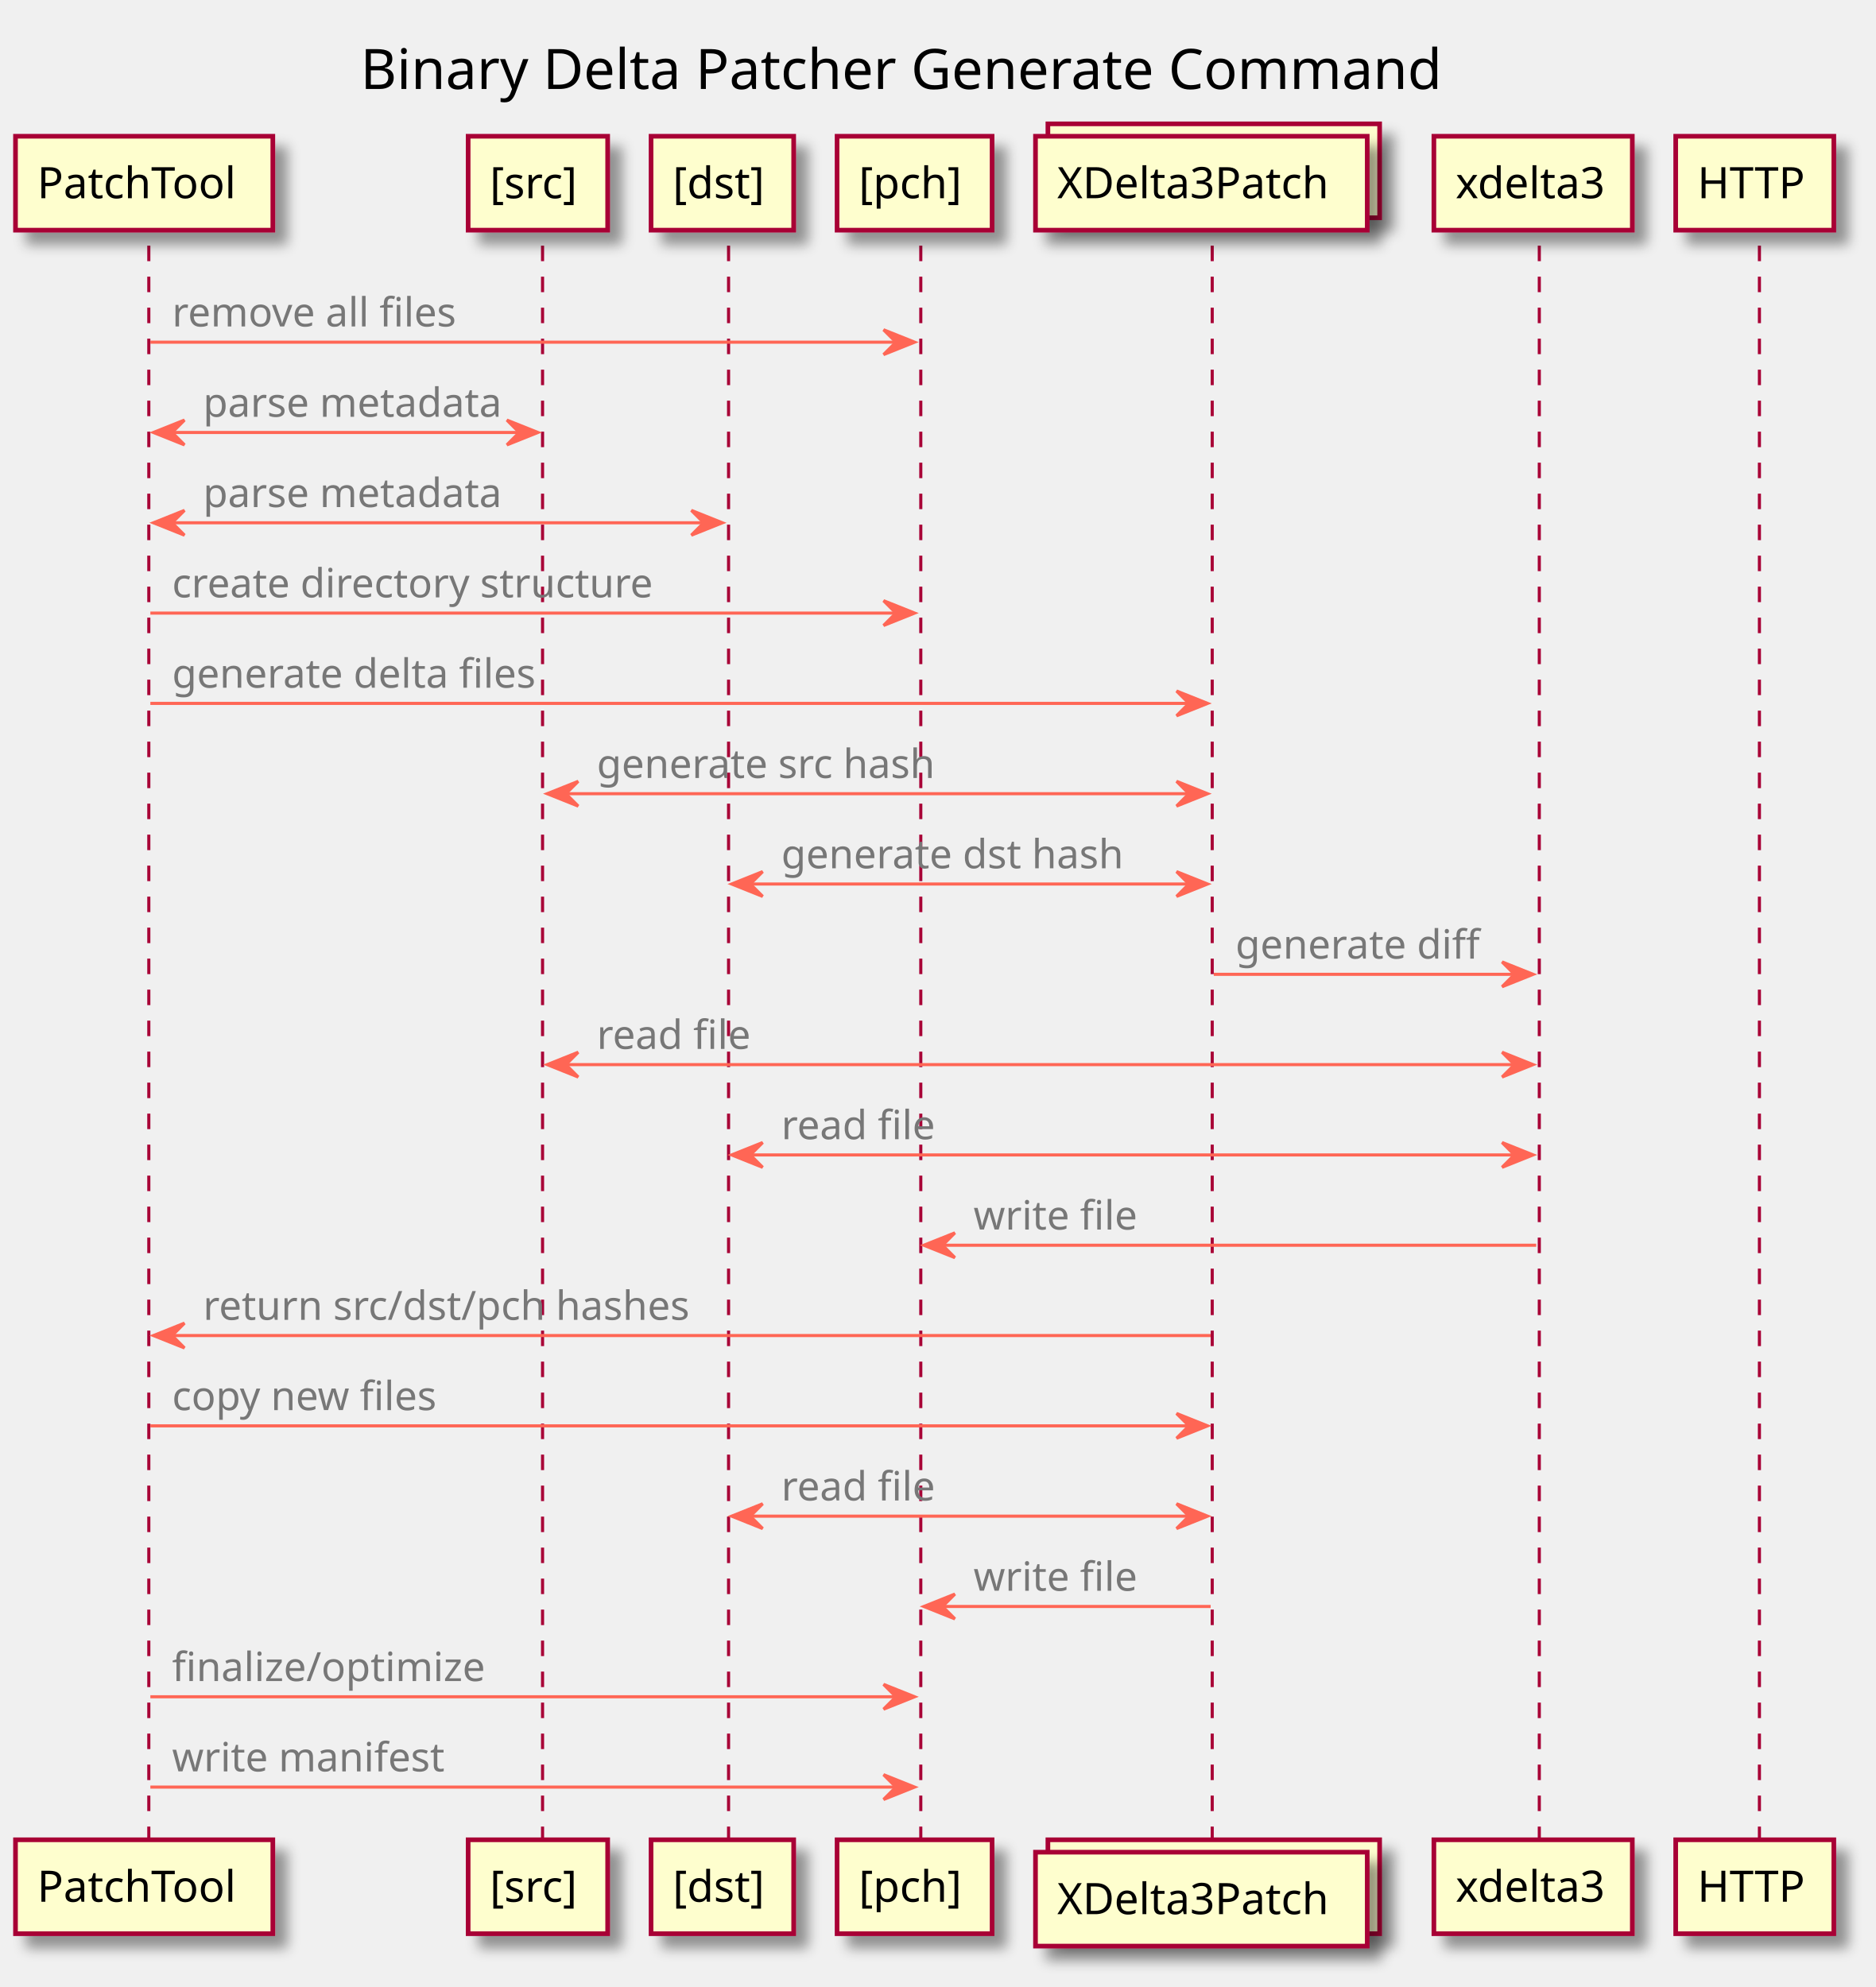
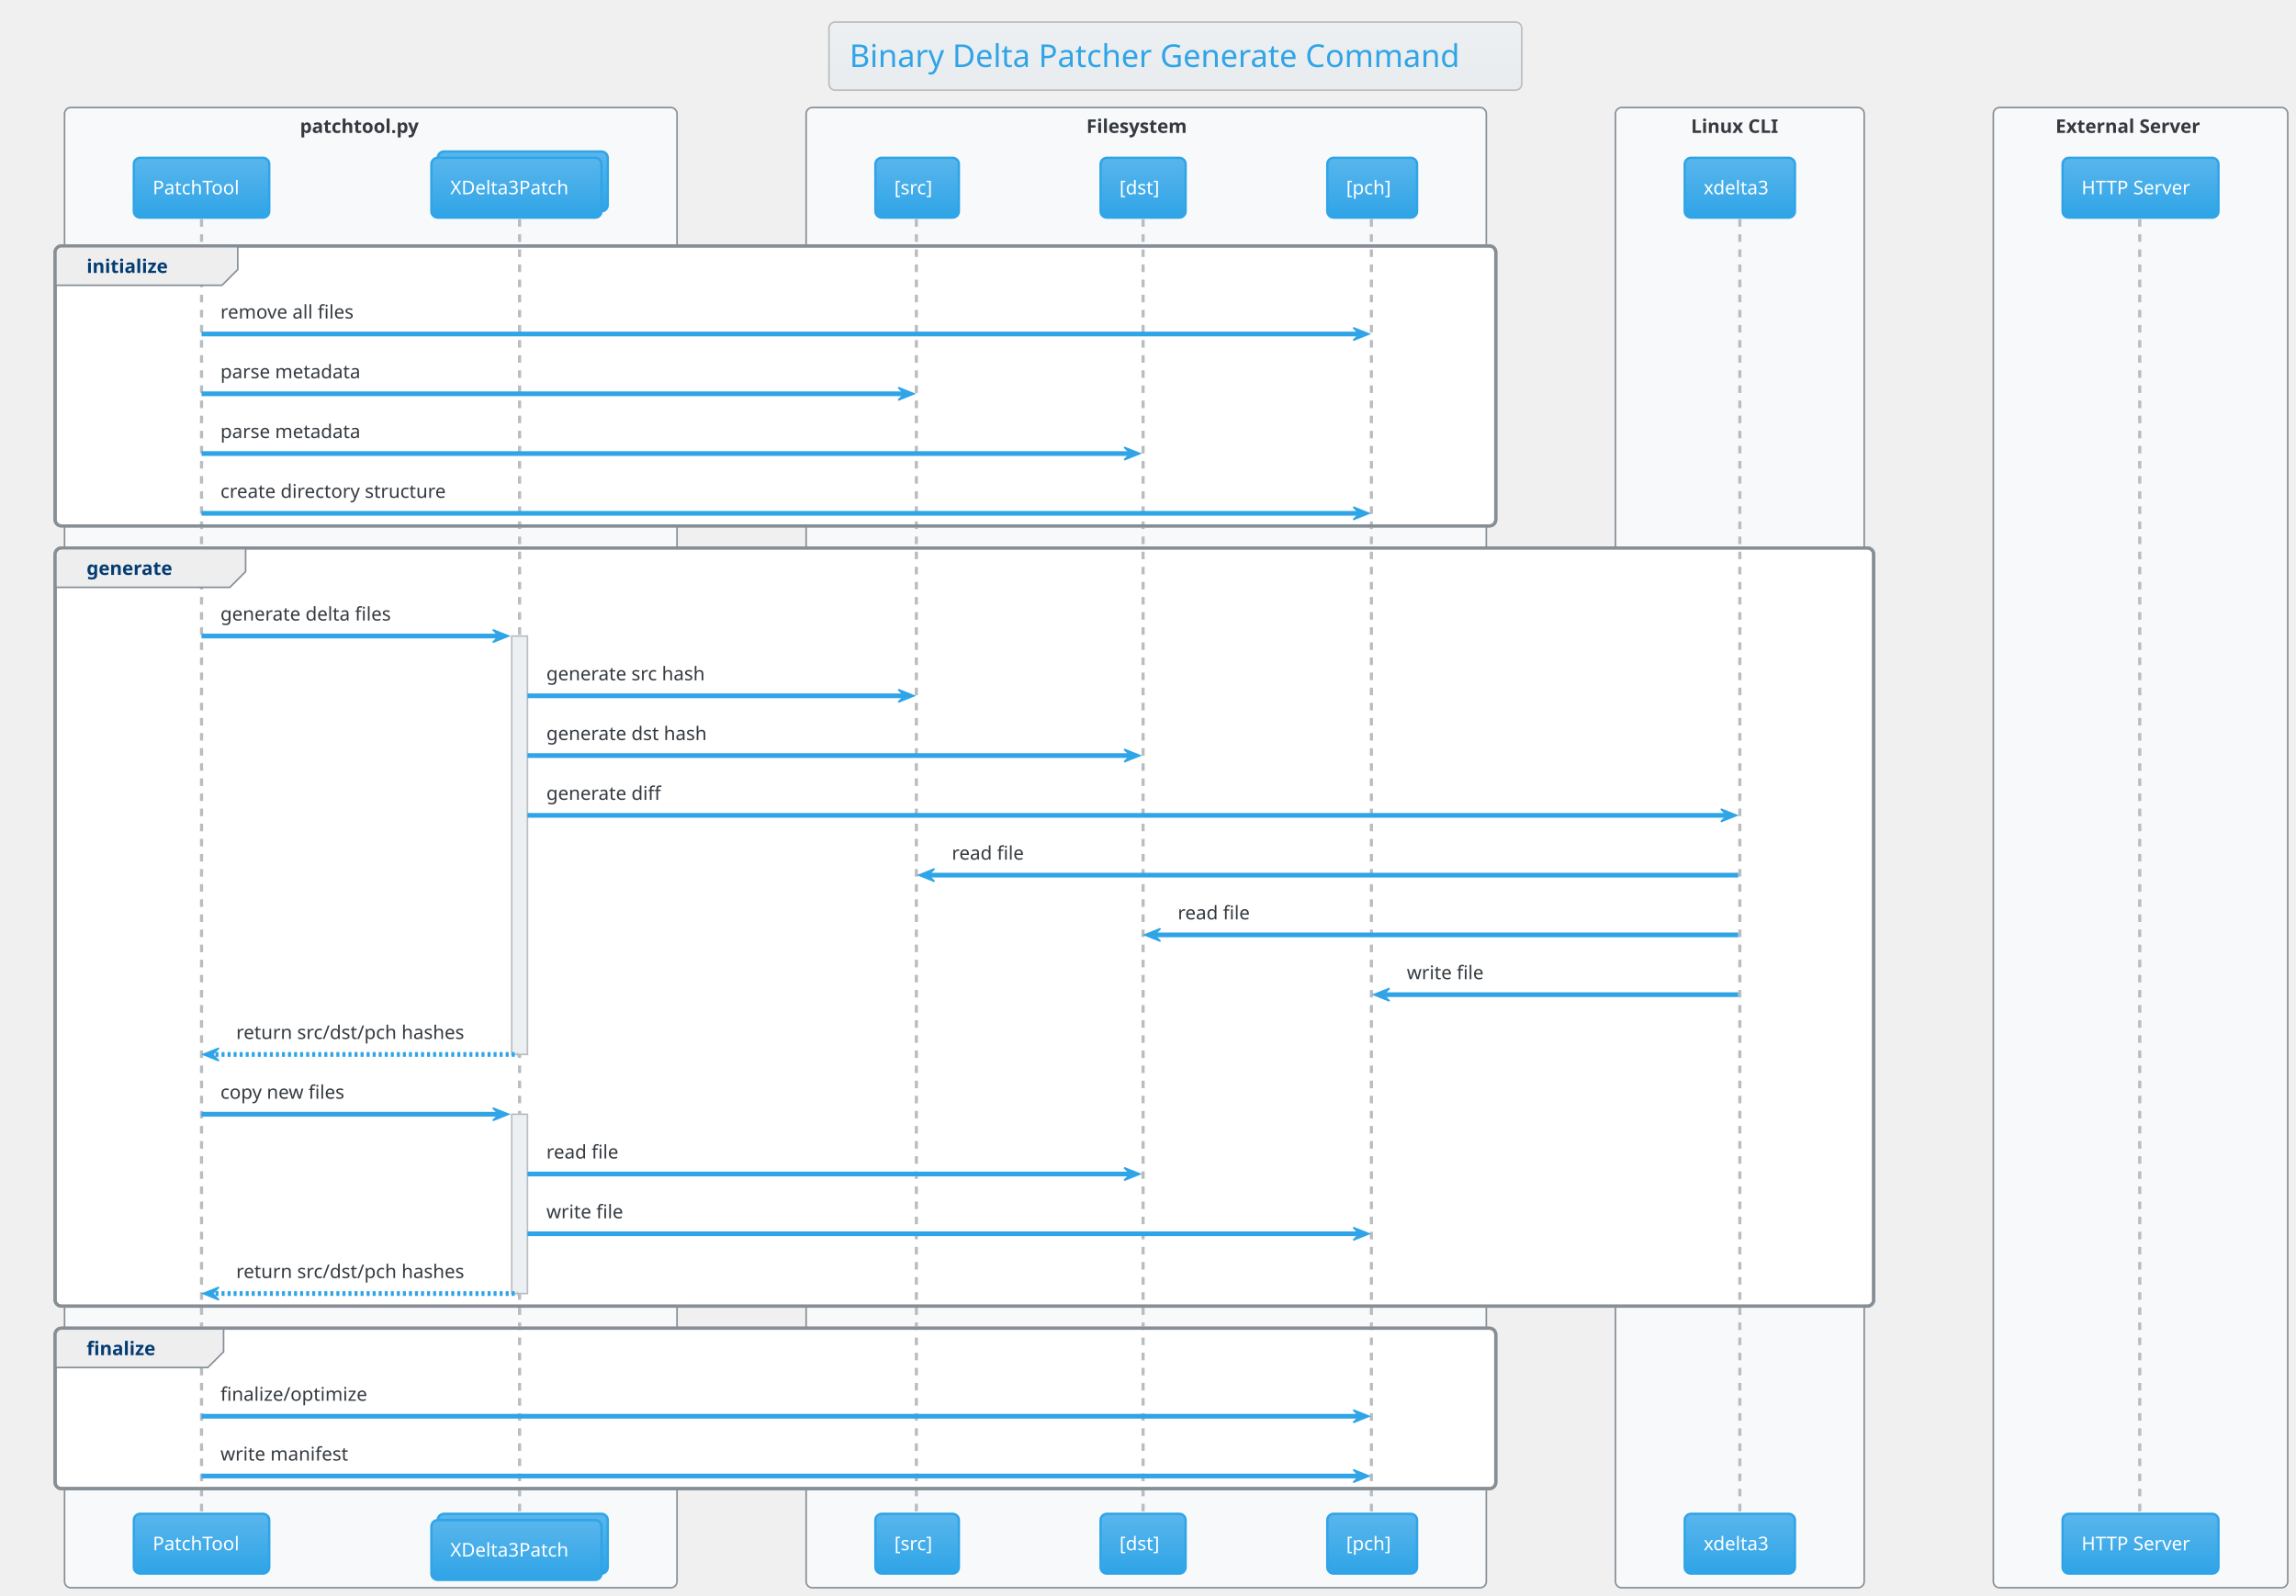
- <svg xmlns="http://www.w3.org/2000/svg" contentScriptType="application/ecmascript" contentStyleType="text/css" height="641px" preserveAspectRatio="none" style="width:605px;height:641px;" version="1.1" viewBox="0 0 605 641" width="605px" zoomAndPan="magnify">
+ <svg xmlns="http://www.w3.org/2000/svg" contentScriptType="application/ecmascript" contentStyleType="text/css" height="1056.25px" preserveAspectRatio="none" style="width:1519px;height:1056px;background:#00000000;" version="1.1" viewBox="0 0 1519 1056" width="1519.792px" zoomAndPan="magnify">
  <defs>
-     <filter height="300%" id="f1o87j2fsln2j2" width="300%" x="-1" y="-1">
-       <feGaussianBlur result="blurOut" stdDeviation="2.0" />
-       <feColorMatrix in="blurOut" result="blurOut2" type="matrix" values="0 0 0 0 0 0 0 0 0 0 0 0 0 0 0 0 0 0 .4 0" />
-       <feOffset dx="4.0" dy="4.0" in="blurOut2" result="blurOut3" />
-       <feBlend in="SourceGraphic" in2="blurOut3" mode="normal" />
-     </filter>
+     <linearGradient id="gvpuk2rxo9cx20" x1="50%" x2="50%" y1="0%" y2="100%">
+       <stop offset="0%" stop-color="#EDF0F2" />
+       <stop offset="100%" stop-color="#E9ECEF" />
+     </linearGradient>
+     <linearGradient id="gvpuk2rxo9cx21" x1="50%" x2="50%" y1="0%" y2="100%">
+       <stop offset="0%" stop-color="#59B6EC" />
+       <stop offset="100%" stop-color="#2FA4E7" />
+     </linearGradient>
  </defs>
  <g>
-     <text fill="#000000" font-family="sans-serif" font-size="18" lengthAdjust="spacingAndGlyphs" textLength="368" x="116.25" y="28.708">Binary Delta Patcher Generate Command</text>
-     <line style="stroke:#A80036;stroke-width:1.0;stroke-dasharray:5.0,5.0;" x1="48" x2="48" y1="79.25" y2="594.508" />
-     <line style="stroke:#A80036;stroke-width:1.0;stroke-dasharray:5.0,5.0;" x1="175" x2="175" y1="79.25" y2="594.508" />
-     <line style="stroke:#A80036;stroke-width:1.0;stroke-dasharray:5.0,5.0;" x1="235" x2="235" y1="79.25" y2="594.508" />
-     <line style="stroke:#A80036;stroke-width:1.0;stroke-dasharray:5.0,5.0;" x1="297" x2="297" y1="79.25" y2="594.508" />
-     <line style="stroke:#A80036;stroke-width:1.0;stroke-dasharray:5.0,5.0;" x1="391" x2="391" y1="79.25" y2="594.508" />
-     <line style="stroke:#A80036;stroke-width:1.0;stroke-dasharray:5.0,5.0;" x1="496.5" x2="496.5" y1="79.25" y2="594.508" />
-     <line style="stroke:#A80036;stroke-width:1.0;stroke-dasharray:5.0,5.0;" x1="567.5" x2="567.5" y1="79.25" y2="594.508" />
-     <rect fill="#FEFECE" filter="url(#f1o87j2fsln2j2)" height="30.297" style="stroke:#A80036;stroke-width:1.5;" width="83" x="5" y="43.953" />
-     <text fill="#000000" font-family="sans-serif" font-size="14" lengthAdjust="spacingAndGlyphs" textLength="69" x="12" y="63.948">PatchTool</text>
-     <rect fill="#FEFECE" filter="url(#f1o87j2fsln2j2)" height="30.297" style="stroke:#A80036;stroke-width:1.5;" width="83" x="5" y="593.508" />
-     <text fill="#000000" font-family="sans-serif" font-size="14" lengthAdjust="spacingAndGlyphs" textLength="69" x="12" y="613.503">PatchTool</text>
-     <rect fill="#FEFECE" filter="url(#f1o87j2fsln2j2)" height="30.297" style="stroke:#A80036;stroke-width:1.5;" width="45" x="151" y="43.953" />
-     <text fill="#000000" font-family="sans-serif" font-size="14" lengthAdjust="spacingAndGlyphs" textLength="31" x="158" y="63.948">[src]</text>
-     <rect fill="#FEFECE" filter="url(#f1o87j2fsln2j2)" height="30.297" style="stroke:#A80036;stroke-width:1.5;" width="45" x="151" y="593.508" />
-     <text fill="#000000" font-family="sans-serif" font-size="14" lengthAdjust="spacingAndGlyphs" textLength="31" x="158" y="613.503">[src]</text>
-     <rect fill="#FEFECE" filter="url(#f1o87j2fsln2j2)" height="30.297" style="stroke:#A80036;stroke-width:1.5;" width="46" x="210" y="43.953" />
-     <text fill="#000000" font-family="sans-serif" font-size="14" lengthAdjust="spacingAndGlyphs" textLength="32" x="217" y="63.948">[dst]</text>
-     <rect fill="#FEFECE" filter="url(#f1o87j2fsln2j2)" height="30.297" style="stroke:#A80036;stroke-width:1.5;" width="46" x="210" y="593.508" />
-     <text fill="#000000" font-family="sans-serif" font-size="14" lengthAdjust="spacingAndGlyphs" textLength="32" x="217" y="613.503">[dst]</text>
-     <rect fill="#FEFECE" filter="url(#f1o87j2fsln2j2)" height="30.297" style="stroke:#A80036;stroke-width:1.5;" width="50" x="270" y="43.953" />
-     <text fill="#000000" font-family="sans-serif" font-size="14" lengthAdjust="spacingAndGlyphs" textLength="36" x="277" y="63.948">[pch]</text>
-     <rect fill="#FEFECE" filter="url(#f1o87j2fsln2j2)" height="30.297" style="stroke:#A80036;stroke-width:1.5;" width="50" x="270" y="593.508" />
-     <text fill="#000000" font-family="sans-serif" font-size="14" lengthAdjust="spacingAndGlyphs" textLength="36" x="277" y="613.503">[pch]</text>
-     <rect fill="#FEFECE" filter="url(#f1o87j2fsln2j2)" height="30.297" style="stroke:#A80036;stroke-width:1.5;" width="107" x="338" y="39.953" />
-     <rect fill="#FEFECE" filter="url(#f1o87j2fsln2j2)" height="30.297" style="stroke:#A80036;stroke-width:1.5;" width="107" x="334" y="43.953" />
-     <text fill="#000000" font-family="sans-serif" font-size="14" lengthAdjust="spacingAndGlyphs" textLength="93" x="341" y="63.948">XDelta3Patch</text>
-     <rect fill="#FEFECE" filter="url(#f1o87j2fsln2j2)" height="30.297" style="stroke:#A80036;stroke-width:1.5;" width="107" x="338" y="593.508" />
-     <rect fill="#FEFECE" filter="url(#f1o87j2fsln2j2)" height="30.297" style="stroke:#A80036;stroke-width:1.5;" width="107" x="334" y="597.508" />
-     <text fill="#000000" font-family="sans-serif" font-size="14" lengthAdjust="spacingAndGlyphs" textLength="93" x="341" y="617.503">XDelta3Patch</text>
-     <rect fill="#FEFECE" filter="url(#f1o87j2fsln2j2)" height="30.297" style="stroke:#A80036;stroke-width:1.5;" width="64" x="462.5" y="43.953" />
-     <text fill="#000000" font-family="sans-serif" font-size="14" lengthAdjust="spacingAndGlyphs" textLength="50" x="469.5" y="63.948">xdelta3</text>
-     <rect fill="#FEFECE" filter="url(#f1o87j2fsln2j2)" height="30.297" style="stroke:#A80036;stroke-width:1.5;" width="64" x="462.5" y="593.508" />
-     <text fill="#000000" font-family="sans-serif" font-size="14" lengthAdjust="spacingAndGlyphs" textLength="50" x="469.5" y="613.503">xdelta3</text>
-     <rect fill="#FEFECE" filter="url(#f1o87j2fsln2j2)" height="30.297" style="stroke:#A80036;stroke-width:1.5;" width="51" x="540.5" y="43.953" />
-     <text fill="#000000" font-family="sans-serif" font-size="14" lengthAdjust="spacingAndGlyphs" textLength="37" x="547.5" y="63.948">HTTP</text>
-     <rect fill="#FEFECE" filter="url(#f1o87j2fsln2j2)" height="30.297" style="stroke:#A80036;stroke-width:1.5;" width="51" x="540.5" y="593.508" />
-     <text fill="#000000" font-family="sans-serif" font-size="14" lengthAdjust="spacingAndGlyphs" textLength="37" x="547.5" y="613.503">HTTP</text>
-     <polygon fill="#FF6655" points="285,106.383,295,110.383,285,114.383,289,110.383" style="stroke:#FF6655;stroke-width:1.0;" />
-     <line style="stroke:#FF6655;stroke-width:1.0;" x1="48.5" x2="291" y1="110.383" y2="110.383" />
-     <text fill="#777777" font-family="Impact" font-size="13" lengthAdjust="spacingAndGlyphs" textLength="96" x="55.5" y="105.317">remove all files</text>
-     <polygon fill="#FF6655" points="59.5,135.516,49.5,139.516,59.5,143.516,55.5,139.516" style="stroke:#FF6655;stroke-width:1.0;" />
-     <polygon fill="#FF6655" points="163.5,135.516,173.5,139.516,163.5,143.516,167.5,139.516" style="stroke:#FF6655;stroke-width:1.0;" />
-     <line style="stroke:#FF6655;stroke-width:1.0;" x1="53.5" x2="169.5" y1="139.516" y2="139.516" />
-     <text fill="#777777" font-family="Impact" font-size="13" lengthAdjust="spacingAndGlyphs" textLength="103" x="65.5" y="134.45">parse metadata</text>
-     <polygon fill="#FF6655" points="59.5,164.648,49.5,168.648,59.5,172.648,55.5,168.648" style="stroke:#FF6655;stroke-width:1.0;" />
-     <polygon fill="#FF6655" points="223,164.648,233,168.648,223,172.648,227,168.648" style="stroke:#FF6655;stroke-width:1.0;" />
-     <line style="stroke:#FF6655;stroke-width:1.0;" x1="53.5" x2="229" y1="168.648" y2="168.648" />
-     <text fill="#777777" font-family="Impact" font-size="13" lengthAdjust="spacingAndGlyphs" textLength="103" x="65.5" y="163.583">parse metadata</text>
-     <polygon fill="#FF6655" points="285,193.781,295,197.781,285,201.781,289,197.781" style="stroke:#FF6655;stroke-width:1.0;" />
-     <line style="stroke:#FF6655;stroke-width:1.0;" x1="48.5" x2="291" y1="197.781" y2="197.781" />
-     <text fill="#777777" font-family="Impact" font-size="13" lengthAdjust="spacingAndGlyphs" textLength="163" x="55.5" y="192.715">create directory structure</text>
-     <polygon fill="#FF6655" points="379.5,222.914,389.5,226.914,379.5,230.914,383.5,226.914" style="stroke:#FF6655;stroke-width:1.0;" />
-     <line style="stroke:#FF6655;stroke-width:1.0;" x1="48.5" x2="385.5" y1="226.914" y2="226.914" />
-     <text fill="#777777" font-family="Impact" font-size="13" lengthAdjust="spacingAndGlyphs" textLength="123" x="55.5" y="221.848">generate delta files</text>
-     <polygon fill="#FF6655" points="186.5,252.047,176.5,256.047,186.5,260.047,182.5,256.047" style="stroke:#FF6655;stroke-width:1.0;" />
-     <polygon fill="#FF6655" points="379.5,252.047,389.5,256.047,379.5,260.047,383.5,256.047" style="stroke:#FF6655;stroke-width:1.0;" />
-     <line style="stroke:#FF6655;stroke-width:1.0;" x1="180.5" x2="385.5" y1="256.047" y2="256.047" />
-     <text fill="#777777" font-family="Impact" font-size="13" lengthAdjust="spacingAndGlyphs" textLength="116" x="192.5" y="250.981">generate src hash</text>
-     <polygon fill="#FF6655" points="246,281.18,236,285.18,246,289.18,242,285.18" style="stroke:#FF6655;stroke-width:1.0;" />
-     <polygon fill="#FF6655" points="379.5,281.18,389.5,285.18,379.5,289.18,383.5,285.18" style="stroke:#FF6655;stroke-width:1.0;" />
-     <line style="stroke:#FF6655;stroke-width:1.0;" x1="240" x2="385.5" y1="285.18" y2="285.18" />
-     <text fill="#777777" font-family="Impact" font-size="13" lengthAdjust="spacingAndGlyphs" textLength="117" x="252" y="280.114">generate dst hash</text>
-     <polygon fill="#FF6655" points="484.5,310.312,494.5,314.312,484.5,318.312,488.5,314.312" style="stroke:#FF6655;stroke-width:1.0;" />
-     <line style="stroke:#FF6655;stroke-width:1.0;" x1="391.5" x2="490.5" y1="314.312" y2="314.312" />
-     <text fill="#777777" font-family="Impact" font-size="13" lengthAdjust="spacingAndGlyphs" textLength="81" x="398.5" y="309.247">generate diff</text>
-     <polygon fill="#FF6655" points="186.5,339.445,176.5,343.445,186.5,347.445,182.5,343.445" style="stroke:#FF6655;stroke-width:1.0;" />
-     <polygon fill="#FF6655" points="484.5,339.445,494.5,343.445,484.5,347.445,488.5,343.445" style="stroke:#FF6655;stroke-width:1.0;" />
-     <line style="stroke:#FF6655;stroke-width:1.0;" x1="180.5" x2="490.5" y1="343.445" y2="343.445" />
-     <text fill="#777777" font-family="Impact" font-size="13" lengthAdjust="spacingAndGlyphs" textLength="51" x="192.5" y="338.379">read file</text>
-     <polygon fill="#FF6655" points="246,368.578,236,372.578,246,376.578,242,372.578" style="stroke:#FF6655;stroke-width:1.0;" />
-     <polygon fill="#FF6655" points="484.5,368.578,494.5,372.578,484.5,376.578,488.5,372.578" style="stroke:#FF6655;stroke-width:1.0;" />
-     <line style="stroke:#FF6655;stroke-width:1.0;" x1="240" x2="490.5" y1="372.578" y2="372.578" />
-     <text fill="#777777" font-family="Impact" font-size="13" lengthAdjust="spacingAndGlyphs" textLength="51" x="252" y="367.512">read file</text>
-     <polygon fill="#FF6655" points="308,397.711,298,401.711,308,405.711,304,401.711" style="stroke:#FF6655;stroke-width:1.0;" />
-     <line style="stroke:#FF6655;stroke-width:1.0;" x1="302" x2="495.5" y1="401.711" y2="401.711" />
-     <text fill="#777777" font-family="Impact" font-size="13" lengthAdjust="spacingAndGlyphs" textLength="52" x="314" y="396.645">write file</text>
-     <polygon fill="#FF6655" points="59.5,426.844,49.5,430.844,59.5,434.844,55.5,430.844" style="stroke:#FF6655;stroke-width:1.0;" />
-     <line style="stroke:#FF6655;stroke-width:1.0;" x1="53.5" x2="390.5" y1="430.844" y2="430.844" />
-     <text fill="#777777" font-family="Impact" font-size="13" lengthAdjust="spacingAndGlyphs" textLength="163" x="65.5" y="425.778">return src/dst/pch hashes</text>
-     <polygon fill="#FF6655" points="379.5,455.977,389.5,459.977,379.5,463.977,383.5,459.977" style="stroke:#FF6655;stroke-width:1.0;" />
-     <line style="stroke:#FF6655;stroke-width:1.0;" x1="48.5" x2="385.5" y1="459.977" y2="459.977" />
-     <text fill="#777777" font-family="Impact" font-size="13" lengthAdjust="spacingAndGlyphs" textLength="88" x="55.5" y="454.911">copy new files</text>
-     <polygon fill="#FF6655" points="246,485.109,236,489.109,246,493.109,242,489.109" style="stroke:#FF6655;stroke-width:1.0;" />
-     <polygon fill="#FF6655" points="379.5,485.109,389.5,489.109,379.5,493.109,383.5,489.109" style="stroke:#FF6655;stroke-width:1.0;" />
-     <line style="stroke:#FF6655;stroke-width:1.0;" x1="240" x2="385.5" y1="489.109" y2="489.109" />
-     <text fill="#777777" font-family="Impact" font-size="13" lengthAdjust="spacingAndGlyphs" textLength="51" x="252" y="484.043">read file</text>
-     <polygon fill="#FF6655" points="308,514.242,298,518.242,308,522.242,304,518.242" style="stroke:#FF6655;stroke-width:1.0;" />
-     <line style="stroke:#FF6655;stroke-width:1.0;" x1="302" x2="390.5" y1="518.242" y2="518.242" />
-     <text fill="#777777" font-family="Impact" font-size="13" lengthAdjust="spacingAndGlyphs" textLength="52" x="314" y="513.176">write file</text>
-     <polygon fill="#FF6655" points="285,543.375,295,547.375,285,551.375,289,547.375" style="stroke:#FF6655;stroke-width:1.0;" />
-     <line style="stroke:#FF6655;stroke-width:1.0;" x1="48.5" x2="291" y1="547.375" y2="547.375" />
-     <text fill="#777777" font-family="Impact" font-size="13" lengthAdjust="spacingAndGlyphs" textLength="103" x="55.5" y="542.309">finalize/optimize</text>
-     <polygon fill="#FF6655" points="285,572.508,295,576.508,285,580.508,289,576.508" style="stroke:#FF6655;stroke-width:1.0;" />
-     <line style="stroke:#FF6655;stroke-width:1.0;" x1="48.5" x2="291" y1="576.508" y2="576.508" />
-     <text fill="#777777" font-family="Impact" font-size="13" lengthAdjust="spacingAndGlyphs" textLength="90" x="55.5" y="571.442">write manifest</text>
+     <rect fill="url(#gvpuk2rxo9cx20)" height="45.085" rx="4.167" ry="4.167" style="stroke:#BABDBF;stroke-width:1.042;" width="458.333" x="548.438" y="14.583" />
+     <text fill="#2FA4E7" font-family="Verdana" font-size="20.833" lengthAdjust="spacingAndGlyphs" textLength="431.25" x="561.979" y="44.338">Binary Delta Patcher Generate Command</text>
+     <rect fill="#F8F9FA" height="979.427" rx="4.167" ry="4.167" style="stroke:#868E96;stroke-width:1.042;" width="405.208" x="42.708" y="71.126" />
+     <text fill="#343A40" font-family="Verdana" font-size="12.5" font-weight="bold" lengthAdjust="spacingAndGlyphs" textLength="93.75" x="198.438" y="87.937">patchtool.py</text>
+     <rect fill="#F8F9FA" height="979.427" rx="4.167" ry="4.167" style="stroke:#868E96;stroke-width:1.042;" width="450" x="533.333" y="71.126" />
+     <text fill="#343A40" font-family="Verdana" font-size="12.5" font-weight="bold" lengthAdjust="spacingAndGlyphs" textLength="79.167" x="718.75" y="87.937">Filesystem</text>
+     <rect fill="#F8F9FA" height="979.427" rx="4.167" ry="4.167" style="stroke:#868E96;stroke-width:1.042;" width="164.583" x="1068.75" y="71.126" />
+     <text fill="#343A40" font-family="Verdana" font-size="12.5" font-weight="bold" lengthAdjust="spacingAndGlyphs" textLength="64.583" x="1118.75" y="87.937">Linux CLI</text>
+     <rect fill="#F8F9FA" height="979.427" rx="4.167" ry="4.167" style="stroke:#868E96;stroke-width:1.042;" width="194.792" x="1318.75" y="71.126" />
+     <text fill="#343A40" font-family="Verdana" font-size="12.5" font-weight="bold" lengthAdjust="spacingAndGlyphs" textLength="112.5" x="1359.896" y="87.937">External Server</text>
+     <rect fill="#EDF0F2" height="276.856" style="stroke:#BABDBF;stroke-width:1.042;" width="10.417" x="338.542" y="420.833" />
+     <rect fill="#EDF0F2" height="118.652" style="stroke:#BABDBF;stroke-width:1.042;" width="10.417" x="338.542" y="737.24" />
+     <rect fill="#FFFFFF" height="185.254" rx="4.167" ry="4.167" style="stroke:#868E96;stroke-width:2.083;" width="953.125" x="36.458" y="162.728" />
+     <rect fill="#FFFFFF" height="501.66" rx="4.167" ry="4.167" style="stroke:#868E96;stroke-width:2.083;" width="1203.125" x="36.458" y="362.565" />
+     <rect fill="#FFFFFF" height="106.152" rx="4.167" ry="4.167" style="stroke:#868E96;stroke-width:2.083;" width="953.125" x="36.458" y="878.809" />
+     <line style="stroke:#BABDBF;stroke-width:2.083;stroke-dasharray:5.0,5.0;" x1="133.333" x2="133.333" y1="145.019" y2="1002.669" />
+     <line style="stroke:#BABDBF;stroke-width:2.083;stroke-dasharray:5.0,5.0;" x1="343.75" x2="343.75" y1="145.019" y2="1002.669" />
+     <line style="stroke:#BABDBF;stroke-width:2.083;stroke-dasharray:5.0,5.0;" x1="606.25" x2="606.25" y1="145.019" y2="1002.669" />
+     <line style="stroke:#BABDBF;stroke-width:2.083;stroke-dasharray:5.0,5.0;" x1="756.25" x2="756.25" y1="145.019" y2="1002.669" />
+     <line style="stroke:#BABDBF;stroke-width:2.083;stroke-dasharray:5.0,5.0;" x1="907.292" x2="907.292" y1="145.019" y2="1002.669" />
+     <line style="stroke:#BABDBF;stroke-width:2.083;stroke-dasharray:5.0,5.0;" x1="1151.042" x2="1151.042" y1="145.019" y2="1002.669" />
+     <line style="stroke:#BABDBF;stroke-width:2.083;stroke-dasharray:5.0,5.0;" x1="1415.625" x2="1415.625" y1="145.019" y2="1002.669" />
+     <rect fill="url(#gvpuk2rxo9cx21)" height="39.551" rx="4.167" ry="4.167" style="stroke:#2FA4E7;stroke-width:1.562;" width="89.583" x="88.542" y="104.427" />
+     <text fill="#FFFFFF" font-family="Verdana" font-size="12.5" lengthAdjust="spacingAndGlyphs" textLength="64.583" x="101.042" y="128.53">PatchTool</text>
+     <rect fill="url(#gvpuk2rxo9cx21)" height="39.551" rx="4.167" ry="4.167" style="stroke:#2FA4E7;stroke-width:1.562;" width="89.583" x="88.542" y="1001.628" />
+     <text fill="#FFFFFF" font-family="Verdana" font-size="12.5" lengthAdjust="spacingAndGlyphs" textLength="64.583" x="101.042" y="1025.73">PatchTool</text>
+     <rect fill="url(#gvpuk2rxo9cx21)" height="39.551" rx="4.167" ry="4.167" style="stroke:#2FA4E7;stroke-width:1.562;" width="112.5" x="289.583" y="100.26" />
+     <rect fill="url(#gvpuk2rxo9cx21)" height="39.551" rx="4.167" ry="4.167" style="stroke:#2FA4E7;stroke-width:1.562;" width="112.5" x="285.417" y="104.427" />
+     <text fill="#FFFFFF" font-family="Verdana" font-size="12.5" lengthAdjust="spacingAndGlyphs" textLength="87.5" x="297.917" y="128.53">XDelta3Patch</text>
+     <rect fill="url(#gvpuk2rxo9cx21)" height="39.551" rx="4.167" ry="4.167" style="stroke:#2FA4E7;stroke-width:1.562;" width="112.5" x="289.583" y="1001.628" />
+     <rect fill="url(#gvpuk2rxo9cx21)" height="39.551" rx="4.167" ry="4.167" style="stroke:#2FA4E7;stroke-width:1.562;" width="112.5" x="285.417" y="1005.794" />
+     <text fill="#FFFFFF" font-family="Verdana" font-size="12.5" lengthAdjust="spacingAndGlyphs" textLength="87.5" x="297.917" y="1029.897">XDelta3Patch</text>
+     <rect fill="url(#gvpuk2rxo9cx21)" height="39.551" rx="4.167" ry="4.167" style="stroke:#2FA4E7;stroke-width:1.562;" width="55.208" x="579.167" y="104.427" />
+     <text fill="#FFFFFF" font-family="Verdana" font-size="12.5" lengthAdjust="spacingAndGlyphs" textLength="30.208" x="591.667" y="128.53">[src]</text>
+     <rect fill="url(#gvpuk2rxo9cx21)" height="39.551" rx="4.167" ry="4.167" style="stroke:#2FA4E7;stroke-width:1.562;" width="55.208" x="579.167" y="1001.628" />
+     <text fill="#FFFFFF" font-family="Verdana" font-size="12.5" lengthAdjust="spacingAndGlyphs" textLength="30.208" x="591.667" y="1025.73">[src]</text>
+     <rect fill="url(#gvpuk2rxo9cx21)" height="39.551" rx="4.167" ry="4.167" style="stroke:#2FA4E7;stroke-width:1.562;" width="56.25" x="728.125" y="104.427" />
+     <text fill="#FFFFFF" font-family="Verdana" font-size="12.5" lengthAdjust="spacingAndGlyphs" textLength="31.25" x="740.625" y="128.53">[dst]</text>
+     <rect fill="url(#gvpuk2rxo9cx21)" height="39.551" rx="4.167" ry="4.167" style="stroke:#2FA4E7;stroke-width:1.562;" width="56.25" x="728.125" y="1001.628" />
+     <text fill="#FFFFFF" font-family="Verdana" font-size="12.5" lengthAdjust="spacingAndGlyphs" textLength="31.25" x="740.625" y="1025.73">[dst]</text>
+     <rect fill="url(#gvpuk2rxo9cx21)" height="39.551" rx="4.167" ry="4.167" style="stroke:#2FA4E7;stroke-width:1.562;" width="59.375" x="878.125" y="104.427" />
+     <text fill="#FFFFFF" font-family="Verdana" font-size="12.5" lengthAdjust="spacingAndGlyphs" textLength="34.375" x="890.625" y="128.53">[pch]</text>
+     <rect fill="url(#gvpuk2rxo9cx21)" height="39.551" rx="4.167" ry="4.167" style="stroke:#2FA4E7;stroke-width:1.562;" width="59.375" x="878.125" y="1001.628" />
+     <text fill="#FFFFFF" font-family="Verdana" font-size="12.5" lengthAdjust="spacingAndGlyphs" textLength="34.375" x="890.625" y="1025.73">[pch]</text>
+     <rect fill="url(#gvpuk2rxo9cx21)" height="39.551" rx="4.167" ry="4.167" style="stroke:#2FA4E7;stroke-width:1.562;" width="72.917" x="1114.583" y="104.427" />
+     <text fill="#FFFFFF" font-family="Verdana" font-size="12.5" lengthAdjust="spacingAndGlyphs" textLength="47.917" x="1127.083" y="128.53">xdelta3</text>
+     <rect fill="url(#gvpuk2rxo9cx21)" height="39.551" rx="4.167" ry="4.167" style="stroke:#2FA4E7;stroke-width:1.562;" width="72.917" x="1114.583" y="1001.628" />
+     <text fill="#FFFFFF" font-family="Verdana" font-size="12.5" lengthAdjust="spacingAndGlyphs" textLength="47.917" x="1127.083" y="1025.73">xdelta3</text>
+     <rect fill="url(#gvpuk2rxo9cx21)" height="39.551" rx="4.167" ry="4.167" style="stroke:#2FA4E7;stroke-width:1.562;" width="103.125" x="1364.583" y="104.427" />
+     <text fill="#FFFFFF" font-family="Verdana" font-size="12.5" lengthAdjust="spacingAndGlyphs" textLength="78.125" x="1377.083" y="128.53">HTTP Server</text>
+     <rect fill="url(#gvpuk2rxo9cx21)" height="39.551" rx="4.167" ry="4.167" style="stroke:#2FA4E7;stroke-width:1.562;" width="103.125" x="1364.583" y="1001.628" />
+     <text fill="#FFFFFF" font-family="Verdana" font-size="12.5" lengthAdjust="spacingAndGlyphs" textLength="78.125" x="1377.083" y="1025.73">HTTP Server</text>
+     <rect fill="#EDF0F2" height="276.856" style="stroke:#BABDBF;stroke-width:1.042;" width="10.417" x="338.542" y="420.833" />
+     <rect fill="#EDF0F2" height="118.652" style="stroke:#BABDBF;stroke-width:1.042;" width="10.417" x="338.542" y="737.24" />
+     <path d="M40.625,162.728 L157.292,162.728 L157.292,178.353 L146.875,188.769 L36.458,188.769 L36.458,166.894 " fill="#EEEEEE" style="stroke:#868E96;stroke-width:1.042;" />
+     <rect fill="none" height="185.254" rx="4.167" ry="4.167" style="stroke:#868E96;stroke-width:2.083;" width="953.125" x="36.458" y="162.728" />
+     <text fill="#033C73" font-family="Verdana" font-size="12.5" font-weight="bold" lengthAdjust="spacingAndGlyphs" textLength="63.542" x="57.292" y="180.581">initialize</text>
+     <polygon fill="#2FA4E7" points="895.312,216.829,905.729,220.996,895.312,225.163,899.479,220.996" style="stroke:#2FA4E7;stroke-width:1.042;" />
+     <line style="stroke:#2FA4E7;stroke-width:3.125;" x1="133.333" x2="901.562" y1="220.996" y2="220.996" />
+     <text fill="#343A40" font-family="Verdana" font-size="12.5" lengthAdjust="spacingAndGlyphs" textLength="96.875" x="145.833" y="210.756">remove all files</text>
+     <polygon fill="#2FA4E7" points="594.271,256.38,604.688,260.547,594.271,264.714,598.438,260.547" style="stroke:#2FA4E7;stroke-width:1.042;" />
+     <line style="stroke:#2FA4E7;stroke-width:3.125;" x1="133.333" x2="600.521" y1="260.547" y2="260.547" />
+     <text fill="#343A40" font-family="Verdana" font-size="12.5" lengthAdjust="spacingAndGlyphs" textLength="105.208" x="145.833" y="250.307">parse metadata</text>
+     <polygon fill="#2FA4E7" points="743.75,295.931,754.167,300.098,743.75,304.264,747.917,300.098" style="stroke:#2FA4E7;stroke-width:1.042;" />
+     <line style="stroke:#2FA4E7;stroke-width:3.125;" x1="133.333" x2="750" y1="300.098" y2="300.098" />
+     <text fill="#343A40" font-family="Verdana" font-size="12.5" lengthAdjust="spacingAndGlyphs" textLength="105.208" x="145.833" y="289.858">parse metadata</text>
+     <polygon fill="#2FA4E7" points="895.312,335.482,905.729,339.648,895.312,343.815,899.479,339.648" style="stroke:#2FA4E7;stroke-width:1.042;" />
+     <line style="stroke:#2FA4E7;stroke-width:3.125;" x1="133.333" x2="901.562" y1="339.648" y2="339.648" />
+     <text fill="#343A40" font-family="Verdana" font-size="12.5" lengthAdjust="spacingAndGlyphs" textLength="168.75" x="145.833" y="329.409">create directory structure</text>
+     <path d="M40.625,362.565 L162.5,362.565 L162.5,378.19 L152.083,388.607 L36.458,388.607 L36.458,366.732 " fill="#EEEEEE" style="stroke:#868E96;stroke-width:1.042;" />
+     <rect fill="none" height="501.66" rx="4.167" ry="4.167" style="stroke:#868E96;stroke-width:2.083;" width="1203.125" x="36.458" y="362.565" />
+     <text fill="#033C73" font-family="Verdana" font-size="12.5" font-weight="bold" lengthAdjust="spacingAndGlyphs" textLength="68.75" x="57.292" y="380.418">generate</text>
+     <polygon fill="#2FA4E7" points="326.042,416.667,336.458,420.833,326.042,425,330.208,420.833" style="stroke:#2FA4E7;stroke-width:1.042;" />
+     <line style="stroke:#2FA4E7;stroke-width:3.125;" x1="133.333" x2="332.292" y1="420.833" y2="420.833" />
+     <text fill="#343A40" font-family="Verdana" font-size="12.5" lengthAdjust="spacingAndGlyphs" textLength="128.125" x="145.833" y="410.594">generate delta files</text>
+     <polygon fill="#2FA4E7" points="594.271,456.217,604.688,460.384,594.271,464.551,598.438,460.384" style="stroke:#2FA4E7;stroke-width:1.042;" />
+     <line style="stroke:#2FA4E7;stroke-width:3.125;" x1="348.958" x2="600.521" y1="460.384" y2="460.384" />
+     <text fill="#343A40" font-family="Verdana" font-size="12.5" lengthAdjust="spacingAndGlyphs" textLength="120.833" x="361.458" y="450.144">generate src hash</text>
+     <polygon fill="#2FA4E7" points="743.75,495.768,754.167,499.935,743.75,504.102,747.917,499.935" style="stroke:#2FA4E7;stroke-width:1.042;" />
+     <line style="stroke:#2FA4E7;stroke-width:3.125;" x1="348.958" x2="750" y1="499.935" y2="499.935" />
+     <text fill="#343A40" font-family="Verdana" font-size="12.5" lengthAdjust="spacingAndGlyphs" textLength="121.875" x="361.458" y="489.695">generate dst hash</text>
+     <polygon fill="#2FA4E7" points="1138.542,535.319,1148.958,539.486,1138.542,543.652,1142.708,539.486" style="stroke:#2FA4E7;stroke-width:1.042;" />
+     <line style="stroke:#2FA4E7;stroke-width:3.125;" x1="348.958" x2="1144.792" y1="539.486" y2="539.486" />
+     <text fill="#343A40" font-family="Verdana" font-size="12.5" lengthAdjust="spacingAndGlyphs" textLength="84.375" x="361.458" y="529.246">generate diff</text>
+     <polygon fill="#2FA4E7" points="618.229,574.87,607.812,579.037,618.229,583.203,614.062,579.037" style="stroke:#2FA4E7;stroke-width:1.042;" />
+     <line style="stroke:#2FA4E7;stroke-width:3.125;" x1="611.979" x2="1150" y1="579.037" y2="579.037" />
+     <text fill="#343A40" font-family="Verdana" font-size="12.5" lengthAdjust="spacingAndGlyphs" textLength="53.125" x="629.688" y="568.797">read file</text>
+     <polygon fill="#2FA4E7" points="767.708,614.421,757.292,618.587,767.708,622.754,763.542,618.587" style="stroke:#2FA4E7;stroke-width:1.042;" />
+     <line style="stroke:#2FA4E7;stroke-width:3.125;" x1="761.458" x2="1150" y1="618.587" y2="618.587" />
+     <text fill="#343A40" font-family="Verdana" font-size="12.5" lengthAdjust="spacingAndGlyphs" textLength="53.125" x="779.167" y="608.348">read file</text>
+     <polygon fill="#2FA4E7" points="919.271,653.971,908.854,658.138,919.271,662.305,915.104,658.138" style="stroke:#2FA4E7;stroke-width:1.042;" />
+     <line style="stroke:#2FA4E7;stroke-width:3.125;" x1="913.021" x2="1150" y1="658.138" y2="658.138" />
+     <text fill="#343A40" font-family="Verdana" font-size="12.5" lengthAdjust="spacingAndGlyphs" textLength="54.167" x="930.729" y="647.898">write file</text>
+     <polygon fill="#2FA4E7" points="144.792,693.522,134.375,697.689,144.792,701.856,140.625,697.689" style="stroke:#2FA4E7;stroke-width:1.042;" />
+     <line style="stroke:#2FA4E7;stroke-width:3.125;stroke-dasharray:2.0,2.0;" x1="138.542" x2="342.708" y1="697.689" y2="697.689" />
+     <text fill="#343A40" font-family="Verdana" font-size="12.5" lengthAdjust="spacingAndGlyphs" textLength="169.792" x="156.25" y="687.449">return src/dst/pch hashes</text>
+     <polygon fill="#2FA4E7" points="326.042,733.073,336.458,737.24,326.042,741.406,330.208,737.24" style="stroke:#2FA4E7;stroke-width:1.042;" />
+     <line style="stroke:#2FA4E7;stroke-width:3.125;" x1="133.333" x2="332.292" y1="737.24" y2="737.24" />
+     <text fill="#343A40" font-family="Verdana" font-size="12.5" lengthAdjust="spacingAndGlyphs" textLength="90.625" x="145.833" y="727">copy new files</text>
+     <polygon fill="#2FA4E7" points="743.75,772.624,754.167,776.79,743.75,780.957,747.917,776.79" style="stroke:#2FA4E7;stroke-width:1.042;" />
+     <line style="stroke:#2FA4E7;stroke-width:3.125;" x1="348.958" x2="750" y1="776.79" y2="776.79" />
+     <text fill="#343A40" font-family="Verdana" font-size="12.5" lengthAdjust="spacingAndGlyphs" textLength="53.125" x="361.458" y="766.551">read file</text>
+     <polygon fill="#2FA4E7" points="895.312,812.174,905.729,816.341,895.312,820.508,899.479,816.341" style="stroke:#2FA4E7;stroke-width:1.042;" />
+     <line style="stroke:#2FA4E7;stroke-width:3.125;" x1="348.958" x2="901.562" y1="816.341" y2="816.341" />
+     <text fill="#343A40" font-family="Verdana" font-size="12.5" lengthAdjust="spacingAndGlyphs" textLength="54.167" x="361.458" y="806.101">write file</text>
+     <polygon fill="#2FA4E7" points="144.792,851.725,134.375,855.892,144.792,860.059,140.625,855.892" style="stroke:#2FA4E7;stroke-width:1.042;" />
+     <line style="stroke:#2FA4E7;stroke-width:3.125;stroke-dasharray:2.0,2.0;" x1="138.542" x2="342.708" y1="855.892" y2="855.892" />
+     <text fill="#343A40" font-family="Verdana" font-size="12.5" lengthAdjust="spacingAndGlyphs" textLength="169.792" x="156.25" y="845.652">return src/dst/pch hashes</text>
+     <path d="M40.625,878.809 L147.917,878.809 L147.917,894.434 L137.5,904.85 L36.458,904.85 L36.458,882.975 " fill="#EEEEEE" style="stroke:#868E96;stroke-width:1.042;" />
+     <rect fill="none" height="106.152" rx="4.167" ry="4.167" style="stroke:#868E96;stroke-width:2.083;" width="953.125" x="36.458" y="878.809" />
+     <text fill="#033C73" font-family="Verdana" font-size="12.5" font-weight="bold" lengthAdjust="spacingAndGlyphs" textLength="54.167" x="57.292" y="896.661">finalize</text>
+     <polygon fill="#2FA4E7" points="895.312,932.91,905.729,937.077,895.312,941.244,899.479,937.077" style="stroke:#2FA4E7;stroke-width:1.042;" />
+     <line style="stroke:#2FA4E7;stroke-width:3.125;" x1="133.333" x2="901.562" y1="937.077" y2="937.077" />
+     <text fill="#343A40" font-family="Verdana" font-size="12.5" lengthAdjust="spacingAndGlyphs" textLength="101.042" x="145.833" y="926.837">finalize/optimize</text>
+     <polygon fill="#2FA4E7" points="895.312,972.461,905.729,976.628,895.312,980.794,899.479,976.628" style="stroke:#2FA4E7;stroke-width:1.042;" />
+     <line style="stroke:#2FA4E7;stroke-width:3.125;" x1="133.333" x2="901.562" y1="976.628" y2="976.628" />
+     <text fill="#343A40" font-family="Verdana" font-size="12.5" lengthAdjust="spacingAndGlyphs" textLength="91.667" x="145.833" y="966.388">write manifest</text>
  </g>
</svg>
